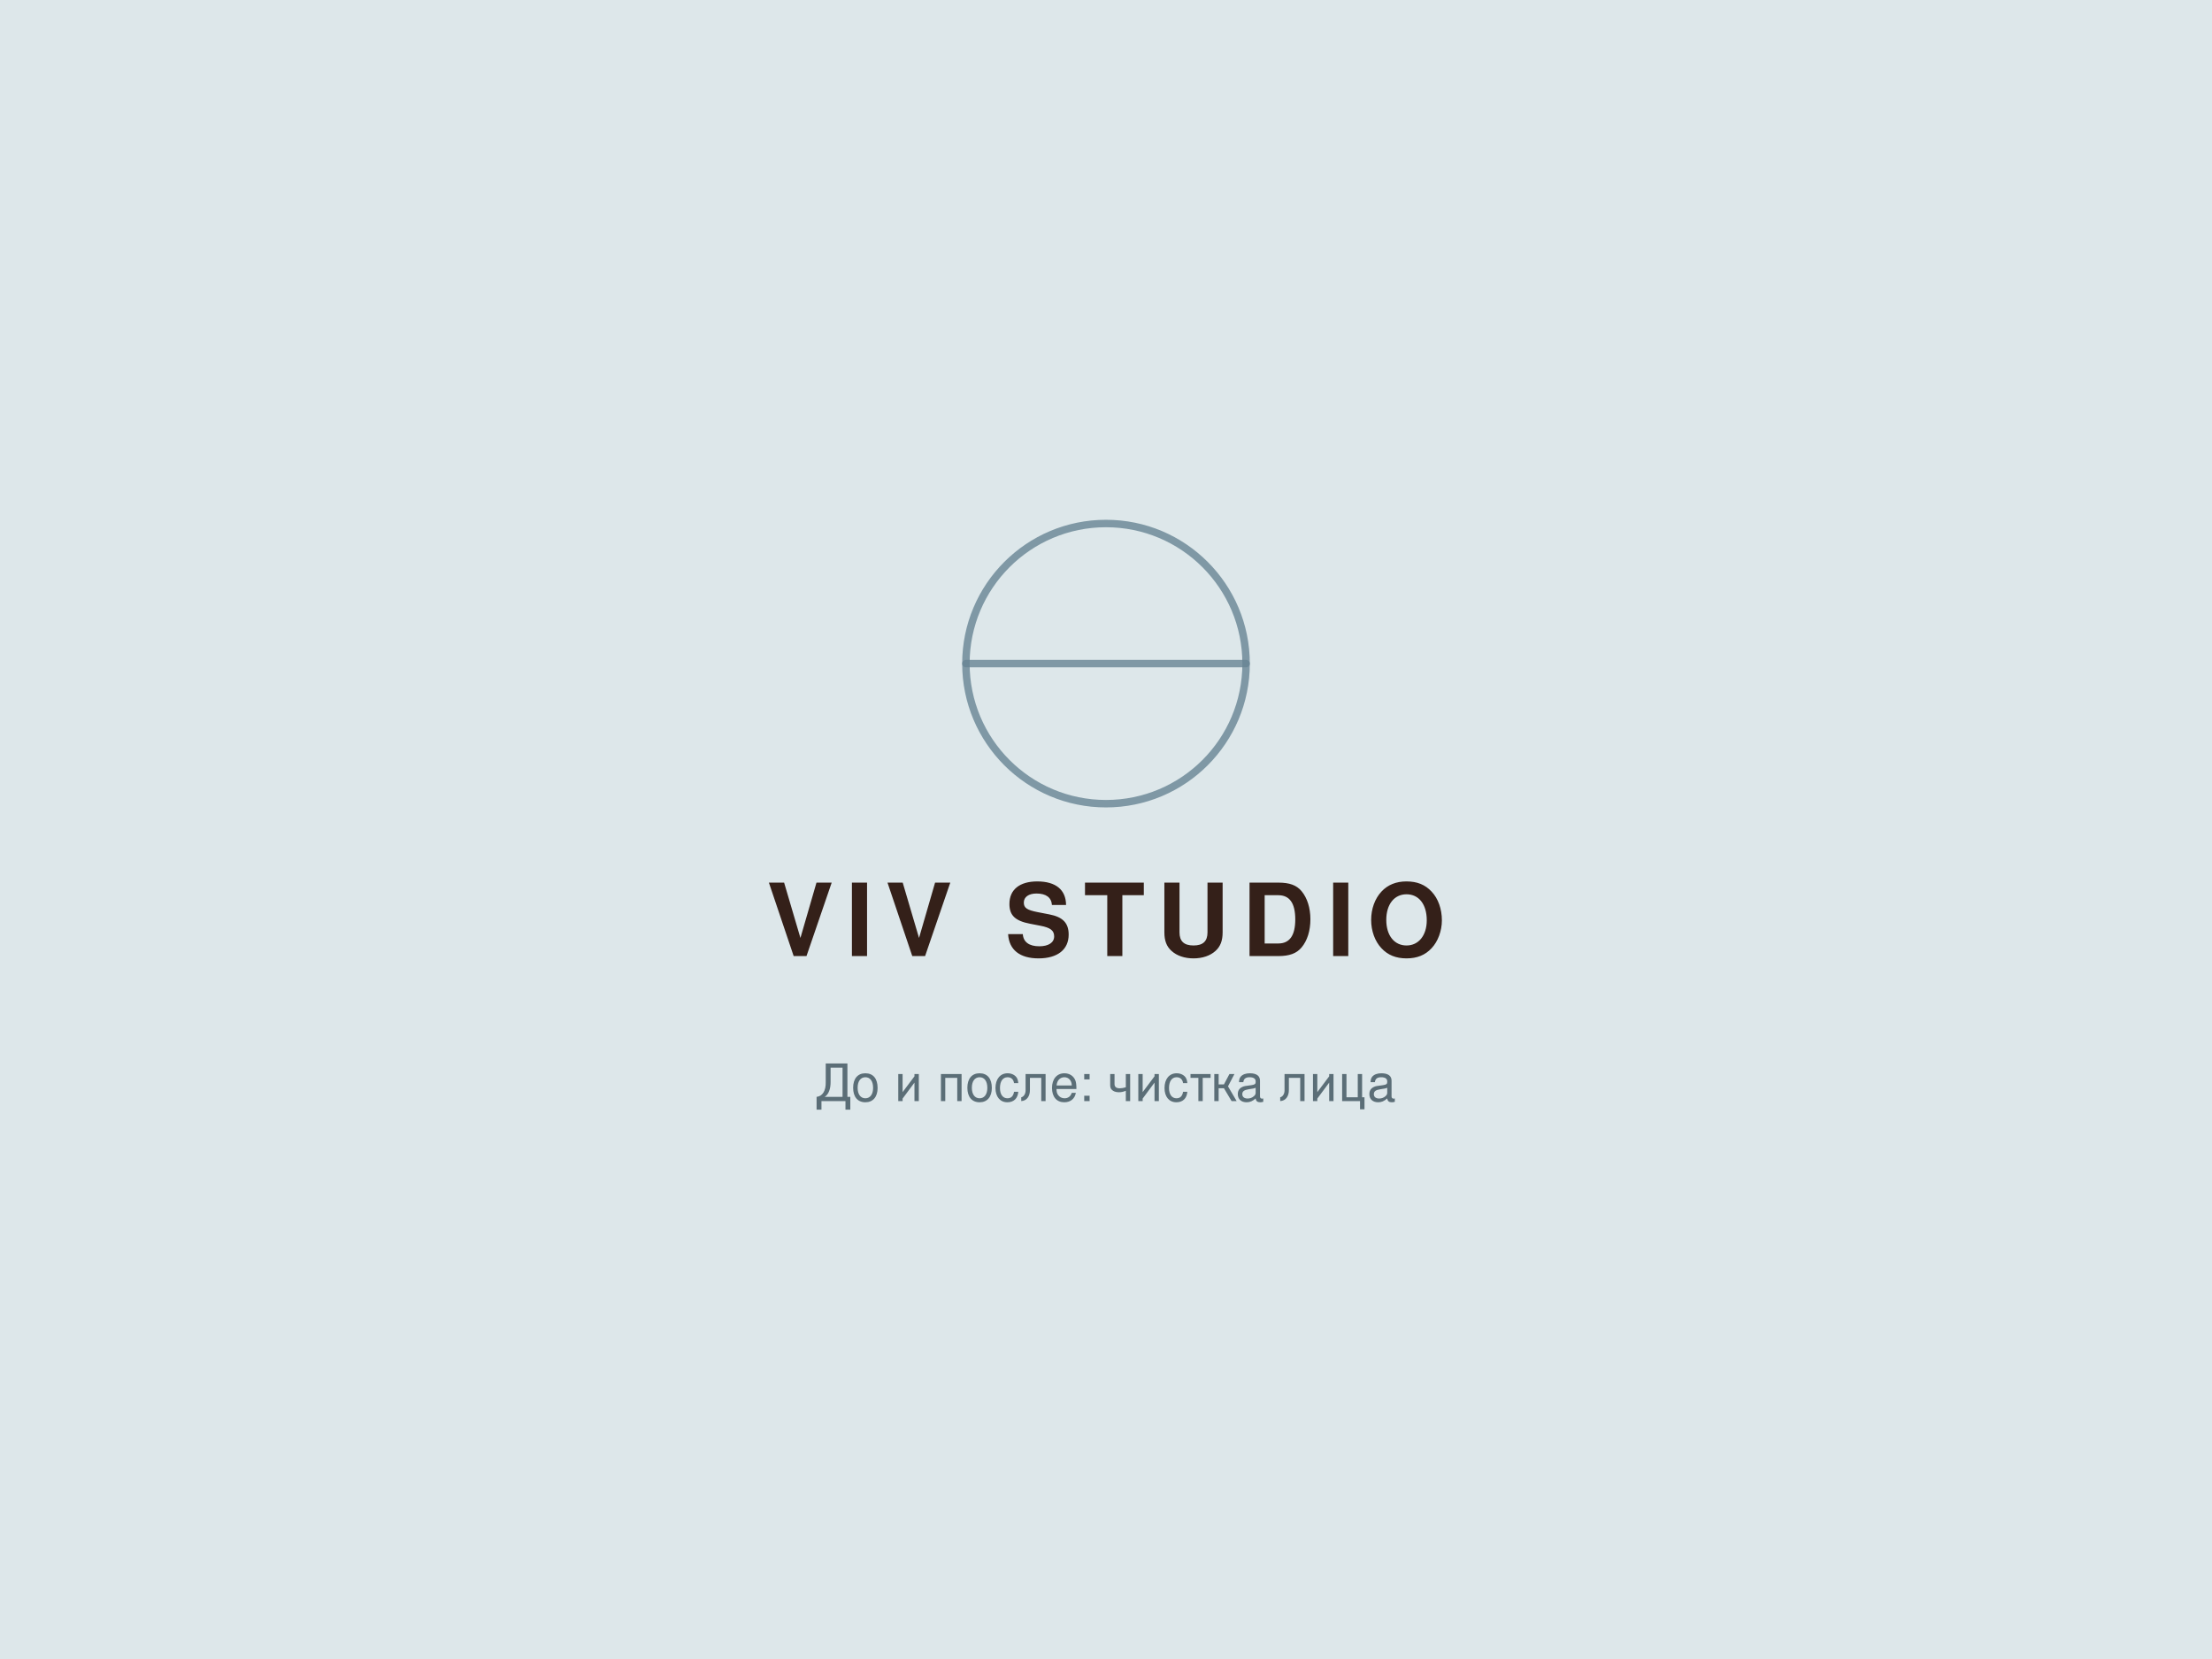
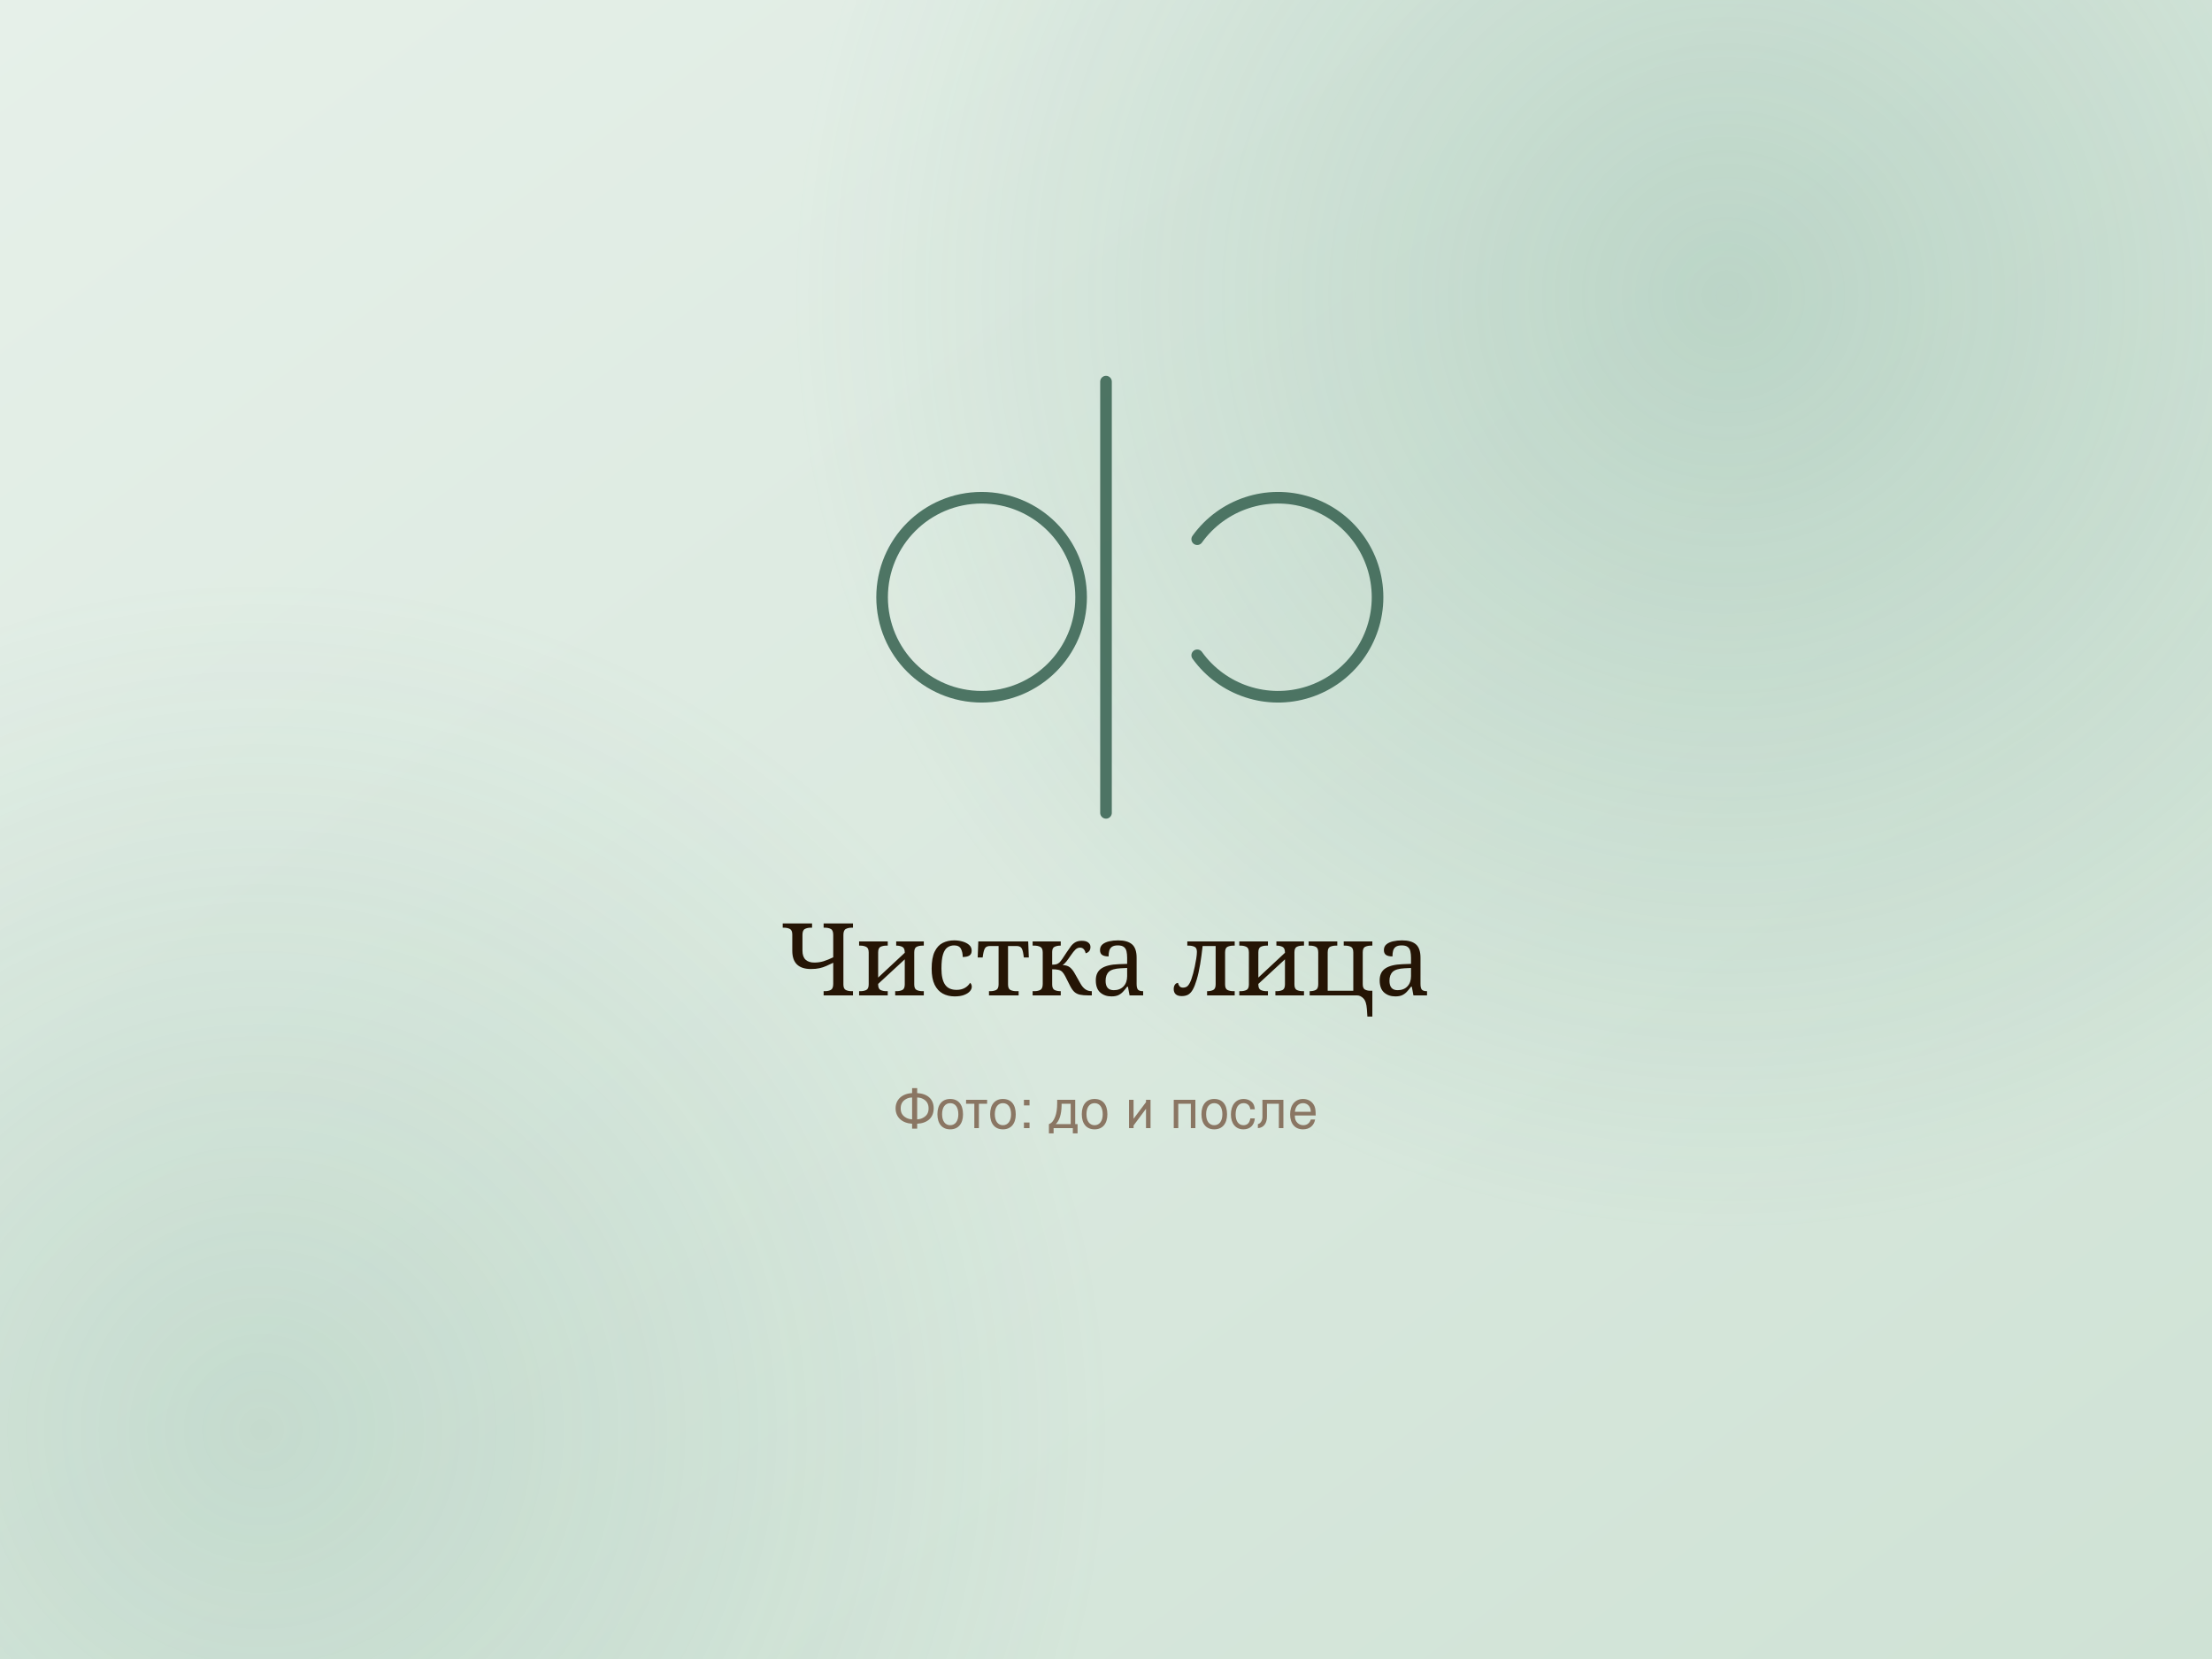
<svg xmlns="http://www.w3.org/2000/svg" viewBox="0 0 900 675" width="900" height="675" role="img">
-   <rect width="900" height="675" fill="#DDE7EA" />
-   <g fill="none" stroke="#688593" stroke-width="3.037" stroke-opacity=".8">
-     <circle cx="450" cy="270" r="57" />
-     <path d="M393 270 L507 270" stroke-linecap="round" />
+   <defs>
+     <linearGradient id="g" x1="0" y1="0" x2="1" y2="1">
+       <stop offset="0" stop-color="#E6F0E9" />
+       <stop offset="1" stop-color="#CFE2D5" />
+     </linearGradient>
+     <radialGradient id="r">
+       <stop offset="0" stop-color="#689F86" stop-opacity=".55" />
+       <stop offset="1" stop-color="#689F86" stop-opacity="0" />
+     </radialGradient>
+   </defs>
+   <rect width="900" height="675" fill="url(#g)" />
+   <circle cx="702" cy="121" r="378" fill="url(#r)" opacity=".5" />
+   <circle cx="108" cy="580" r="342" fill="url(#r)" opacity=".35" />
+   <g transform="translate(450 243) scale(1.687)" fill="none" stroke="#35604F" stroke-width="2.8" stroke-linecap="round" stroke-linejoin="round" opacity=".85">
+     <path d="M0-52v104" />
+     <circle cx="-30" cy="0" r="24" />
+     <path d="M22-14a24 24 0 1 1 0 28" />
  </g>
-   <text x="50%" y="389" text-anchor="middle" font-family="Helvetica,Arial,sans-serif" font-weight="bold" font-size="41" letter-spacing="5" fill="#342019">VIV STUDIO</text>
-   <text x="50%" y="448" text-anchor="middle" font-family="Helvetica,Arial,sans-serif" font-size="21" fill="#5B6E77">До и после: чистка лица</text>
+   <text x="50%" y="405" text-anchor="middle" font-family="Georgia,serif" font-size="41" fill="#251505">Чистка лица</text>
+   <text x="50%" y="459" text-anchor="middle" font-family="Helvetica,Arial,sans-serif" font-size="22" fill="#8A7663">Фото: до и после</text>
</svg>
